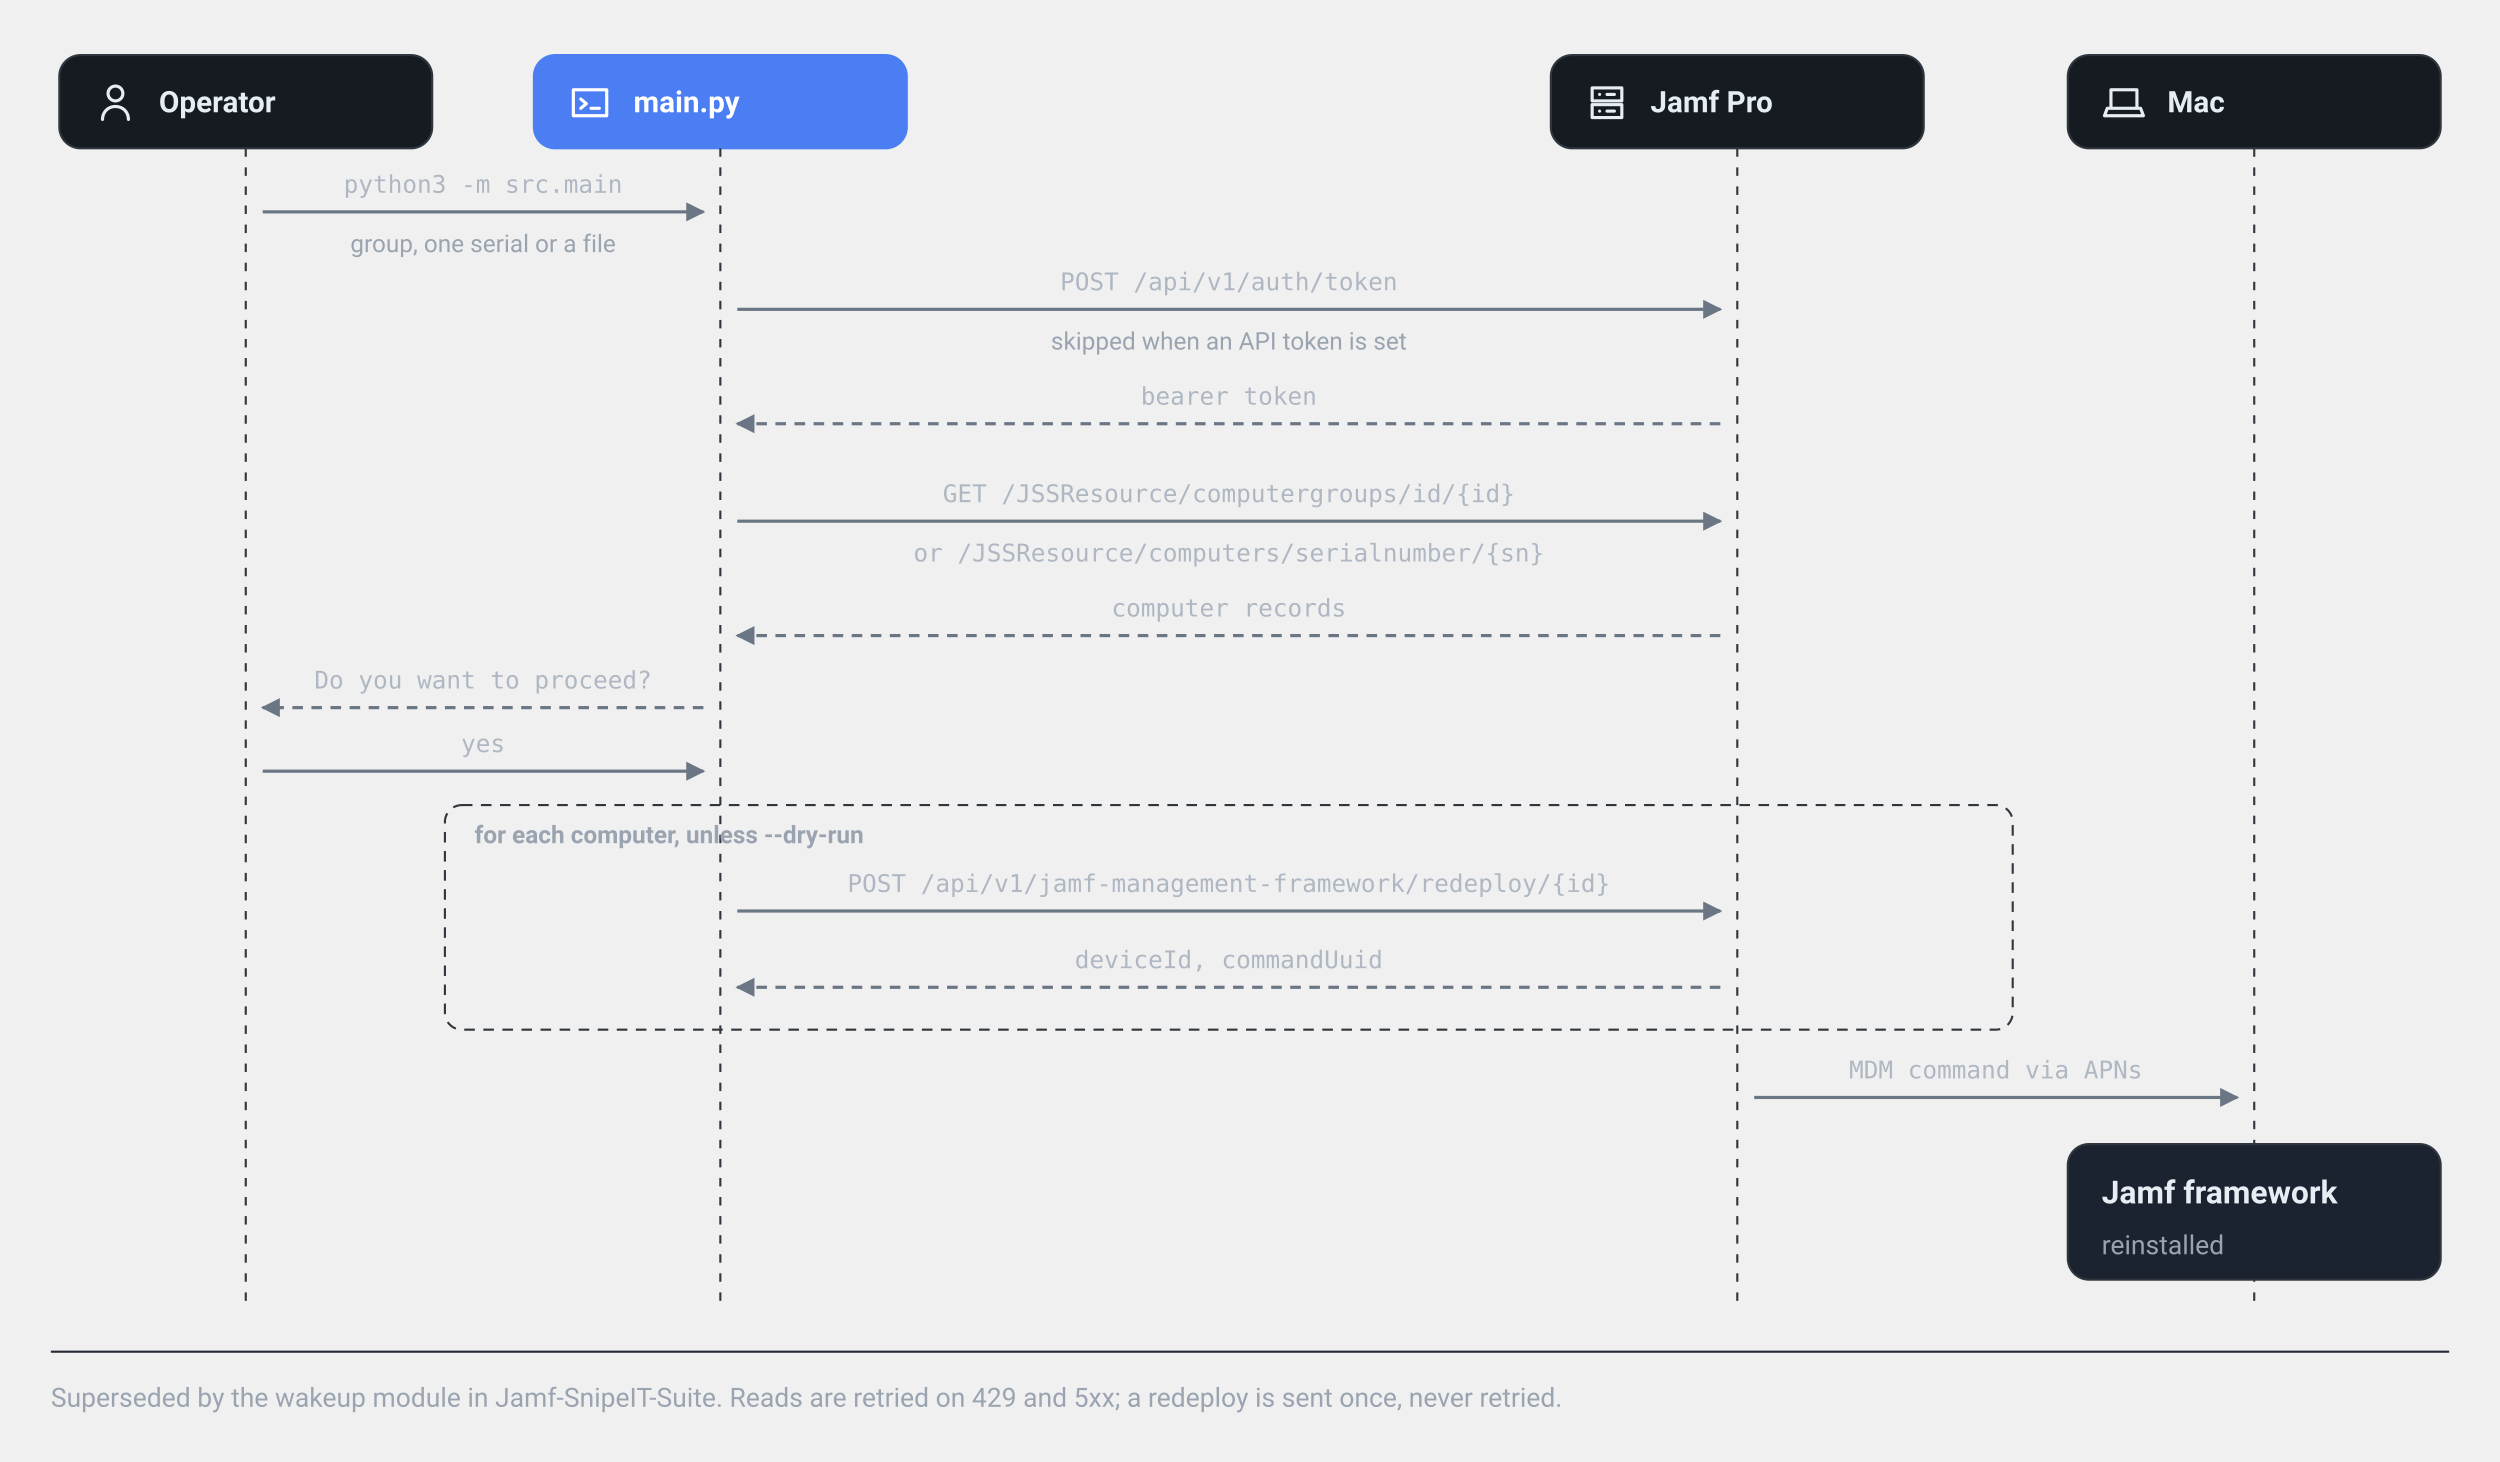
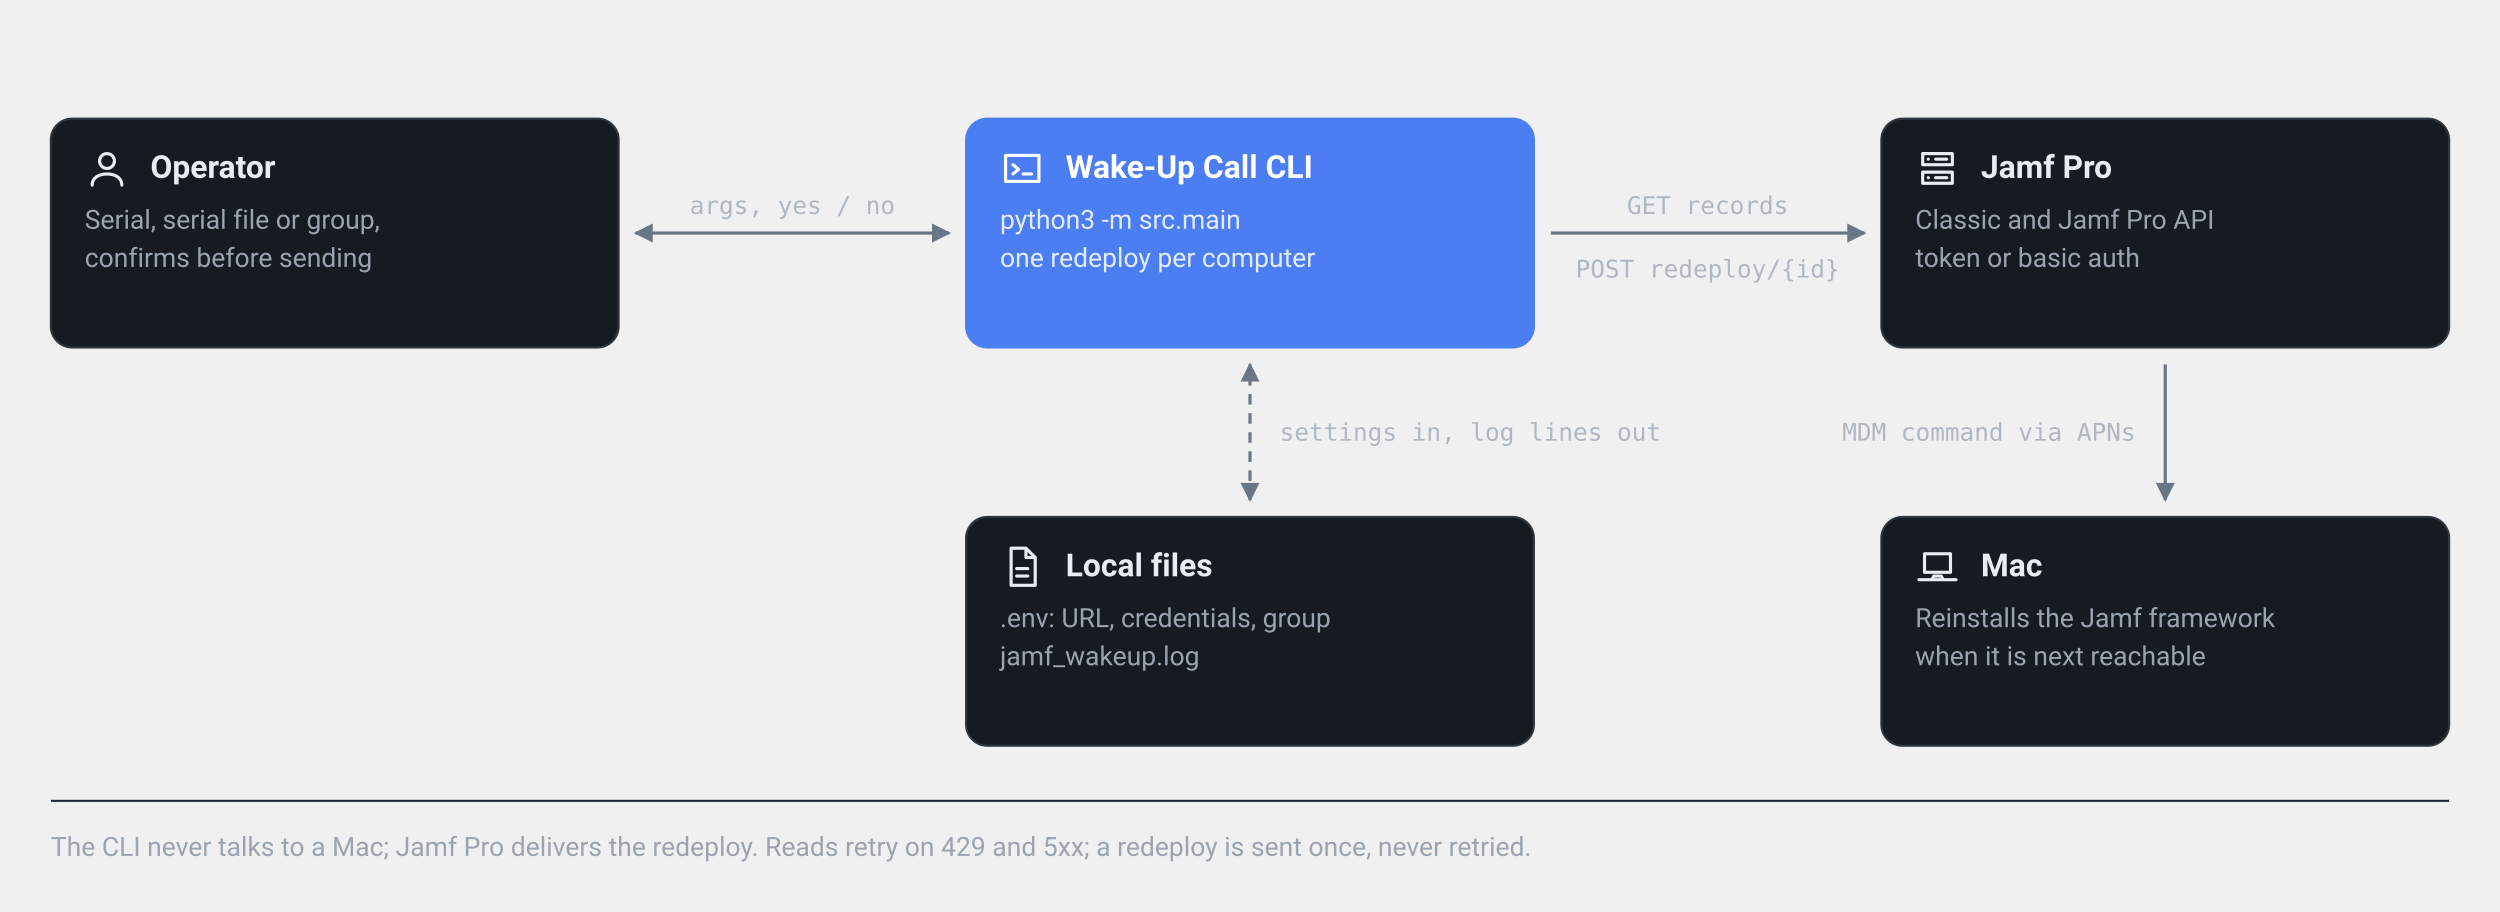
- <svg xmlns="http://www.w3.org/2000/svg" viewBox="0 0 1180 690" width="1180" height="690" role="img" aria-label="The operator runs main.py, which gets a bearer token from Jamf Pro when it has no API token, resolves the dynamic group, serial or serial file to computer records, and asks for confirmation. Unless --dry-run is set it then posts one management-framework redeploy per computer; Jamf Pro sends the MDM command over APNs and the Mac reinstalls the Jamf framework.">
+ <svg xmlns="http://www.w3.org/2000/svg" viewBox="0 0 1180 430" width="1180" height="430" role="img" aria-label="The operator runs the wake-up CLI with a serial, a serial file or a dynamic group. The CLI reads its settings from .env, reads computer records from Jamf Pro and posts one management-framework redeploy per computer. Jamf Pro sends the MDM command to the Mac over APNs. The CLI never talks to a Mac.">
  <defs>
    <marker id="a" viewBox="0 0 10 10" refX="9" refY="5" markerWidth="6" markerHeight="6" orient="auto-start-reverse">
      <path d="M0 0 10 5 0 10z" fill="#6b7684" />
    </marker>
+     <marker id="b" viewBox="0 0 10 10" refX="1" refY="5" markerWidth="6" markerHeight="6" orient="auto">
+       <path d="M10 0 0 5 10 10z" fill="#6b7684" />
+     </marker>
  </defs>
-   <rect x="28.0" y="26" width="176" height="44" rx="10" fill="#161b22" stroke="#30363d" stroke-width="1" />
-   <g transform="translate(44.0,38.0) scale(0.875)" fill="none" stroke="#e6edf3" stroke-width="1.7" stroke-linecap="round" stroke-linejoin="round">
-     <path d="M12 11a4 4 0 1 0 0-8 4 4 0 1 0 0 8z M5 21c0-4 3-7 7-7s7 3 7 7" />
+   <rect x="24" y="56" width="268" height="108" rx="10" fill="#161b22" stroke="#30363d" stroke-width="1" />
+   <g transform="translate(40.0,69.0) scale(0.875)" fill="none" stroke="#e6edf3" stroke-width="1.7" stroke-linecap="round" stroke-linejoin="round">
+     <path d="M12 12a4 4 0 1 0 0-8 4 4 0 0 0 0 8z M4 21c0-4 3.6-6 8-6s8 2 8 6" />
  </g>
-   <text x="75.0" y="53.0" font-family="system-ui,-apple-system,'Segoe UI',Roboto,Helvetica,Arial,sans-serif" font-size="14" fill="#e6edf3" text-anchor="start" font-weight="600">Operator</text>
-   <line x1="116" y1="70" x2="116" y2="616" stroke="#30363d" stroke-width="1" stroke-dasharray="4 5" />
-   <rect x="252.0" y="26" width="176" height="44" rx="10" fill="#4c7ef3" stroke="#4c7ef3" stroke-width="1" />
-   <g transform="translate(268.0,38.0) scale(0.875)" fill="none" stroke="#ffffff" stroke-width="1.7" stroke-linecap="round" stroke-linejoin="round">
+   <text x="71.0" y="84.0" font-family="system-ui,-apple-system,'Segoe UI',Roboto,Helvetica,Arial,sans-serif" font-size="15" fill="#e6edf3" text-anchor="start" font-weight="600">Operator</text>
+   <text x="40.0" y="108.0" font-family="system-ui,-apple-system,'Segoe UI',Roboto,Helvetica,Arial,sans-serif" font-size="12.5" fill="#9aa4b0" text-anchor="start">Serial, serial file or group,</text>
+   <text x="40.0" y="126.0" font-family="system-ui,-apple-system,'Segoe UI',Roboto,Helvetica,Arial,sans-serif" font-size="12.5" fill="#9aa4b0" text-anchor="start">confirms before sending</text>
+   <rect x="456" y="56" width="268" height="108" rx="10" fill="#4c7ef3" stroke="#4c7ef3" stroke-width="1" />
+   <g transform="translate(472.0,69.0) scale(0.875)" fill="none" stroke="#ffffff" stroke-width="1.7" stroke-linecap="round" stroke-linejoin="round">
    <path d="M3 5h18v14H3z M7 10l3 2.5L7 15 M12.5 15h4.5" />
  </g>
-   <text x="299.0" y="53.0" font-family="system-ui,-apple-system,'Segoe UI',Roboto,Helvetica,Arial,sans-serif" font-size="14" fill="#ffffff" text-anchor="start" font-weight="600">main.py</text>
-   <line x1="340" y1="70" x2="340" y2="616" stroke="#30363d" stroke-width="1" stroke-dasharray="4 5" />
-   <rect x="732.0" y="26" width="176" height="44" rx="10" fill="#161b22" stroke="#30363d" stroke-width="1" />
-   <g transform="translate(748.0,38.0) scale(0.875)" fill="none" stroke="#e6edf3" stroke-width="1.7" stroke-linecap="round" stroke-linejoin="round">
-     <path d="M4 4h16v7H4z M4 13h16v7H4z M8 7.5h.01 M8 16.5h.01 M12 7.5h4 M12 16.5h4" />
+   <text x="503.0" y="84.0" font-family="system-ui,-apple-system,'Segoe UI',Roboto,Helvetica,Arial,sans-serif" font-size="15" fill="#ffffff" text-anchor="start" font-weight="600">Wake-Up Call CLI</text>
+   <text x="472.0" y="108.0" font-family="system-ui,-apple-system,'Segoe UI',Roboto,Helvetica,Arial,sans-serif" font-size="12.5" fill="#ffffff" text-anchor="start" opacity="0.85">python3 -m src.main</text>
+   <text x="472.0" y="126.0" font-family="system-ui,-apple-system,'Segoe UI',Roboto,Helvetica,Arial,sans-serif" font-size="12.5" fill="#ffffff" text-anchor="start" opacity="0.85">one redeploy per computer</text>
+   <rect x="888" y="56" width="268" height="108" rx="10" fill="#161b22" stroke="#30363d" stroke-width="1" />
+   <g transform="translate(904.0,69.0) scale(0.875)" fill="none" stroke="#e6edf3" stroke-width="1.7" stroke-linecap="round" stroke-linejoin="round">
+     <path d="M4 4h16v6H4z M4 14h16v6H4z M7 7h.01 M7 17h.01 M11 7h6 M11 17h6" />
  </g>
-   <text x="779.0" y="53.0" font-family="system-ui,-apple-system,'Segoe UI',Roboto,Helvetica,Arial,sans-serif" font-size="14" fill="#e6edf3" text-anchor="start" font-weight="600">Jamf Pro</text>
-   <line x1="820" y1="70" x2="820" y2="616" stroke="#30363d" stroke-width="1" stroke-dasharray="4 5" />
-   <rect x="976.0" y="26" width="176" height="44" rx="10" fill="#161b22" stroke="#30363d" stroke-width="1" />
-   <g transform="translate(992.0,38.0) scale(0.875)" fill="none" stroke="#e6edf3" stroke-width="1.7" stroke-linecap="round" stroke-linejoin="round">
-     <path d="M5 5h14v10H5z M3 15h18l1.5 4h-21z" />
+   <text x="935.0" y="84.0" font-family="system-ui,-apple-system,'Segoe UI',Roboto,Helvetica,Arial,sans-serif" font-size="15" fill="#e6edf3" text-anchor="start" font-weight="600">Jamf Pro</text>
+   <text x="904.0" y="108.0" font-family="system-ui,-apple-system,'Segoe UI',Roboto,Helvetica,Arial,sans-serif" font-size="12.5" fill="#9aa4b0" text-anchor="start">Classic and Jamf Pro API</text>
+   <text x="904.0" y="126.0" font-family="system-ui,-apple-system,'Segoe UI',Roboto,Helvetica,Arial,sans-serif" font-size="12.5" fill="#9aa4b0" text-anchor="start">token or basic auth</text>
+   <rect x="456" y="244" width="268" height="108" rx="10" fill="#161b22" stroke="#30363d" stroke-width="1" />
+   <g transform="translate(472.0,257.0) scale(0.875)" fill="none" stroke="#e6edf3" stroke-width="1.7" stroke-linecap="round" stroke-linejoin="round">
+     <path d="M6 2h8l5 5v15H6z M14 2v5h5 M9 13h6 M9 17h6" />
  </g>
-   <text x="1023.0" y="53.0" font-family="system-ui,-apple-system,'Segoe UI',Roboto,Helvetica,Arial,sans-serif" font-size="14" fill="#e6edf3" text-anchor="start" font-weight="600">Mac</text>
-   <line x1="1064" y1="70" x2="1064" y2="616" stroke="#30363d" stroke-width="1" stroke-dasharray="4 5" />
-   <rect x="210" y="380" width="740" height="106" rx="8" fill="none" stroke="#30363d" stroke-width="1" stroke-dasharray="5 4" />
-   <text x="224.0" y="398.0" font-family="system-ui,-apple-system,'Segoe UI',Roboto,Helvetica,Arial,sans-serif" font-size="11.5" fill="#9aa4b0" text-anchor="start" font-weight="600">for each computer, unless --dry-run</text>
-   <polyline points="124,100 332,100" fill="none" stroke="#6b7684" stroke-width="1.5" marker-end="url(#a)" />
-   <text x="228.0" y="91.0" font-family="ui-monospace,SFMono-Regular,'SF Mono',Menlo,Consolas,monospace" font-size="11.5" fill="#aeb7c2" text-anchor="middle">python3 -m src.main</text>
-   <text x="228.0" y="119.0" font-family="system-ui,-apple-system,'Segoe UI',Roboto,Helvetica,Arial,sans-serif" font-size="11.5" fill="#9aa4b0" text-anchor="middle">group, one serial or a file</text>
-   <polyline points="348,146 812,146" fill="none" stroke="#6b7684" stroke-width="1.5" marker-end="url(#a)" />
-   <text x="580.0" y="137.0" font-family="ui-monospace,SFMono-Regular,'SF Mono',Menlo,Consolas,monospace" font-size="11.5" fill="#aeb7c2" text-anchor="middle">POST /api/v1/auth/token</text>
-   <text x="580.0" y="165.0" font-family="system-ui,-apple-system,'Segoe UI',Roboto,Helvetica,Arial,sans-serif" font-size="11.5" fill="#9aa4b0" text-anchor="middle">skipped when an API token is set</text>
-   <polyline points="812,200 348,200" fill="none" stroke="#6b7684" stroke-width="1.5" stroke-dasharray="5 4" marker-end="url(#a)" />
-   <text x="580.0" y="191.0" font-family="ui-monospace,SFMono-Regular,'SF Mono',Menlo,Consolas,monospace" font-size="11.5" fill="#aeb7c2" text-anchor="middle">bearer token</text>
-   <polyline points="348,246 812,246" fill="none" stroke="#6b7684" stroke-width="1.5" marker-end="url(#a)" />
-   <text x="580.0" y="237.0" font-family="ui-monospace,SFMono-Regular,'SF Mono',Menlo,Consolas,monospace" font-size="11.5" fill="#aeb7c2" text-anchor="middle">GET /JSSResource/computergroups/id/{id}</text>
-   <text x="580.0" y="265.0" font-family="ui-monospace,SFMono-Regular,'SF Mono',Menlo,Consolas,monospace" font-size="11.5" fill="#aeb7c2" text-anchor="middle">or /JSSResource/computers/serialnumber/{sn}</text>
-   <polyline points="812,300 348,300" fill="none" stroke="#6b7684" stroke-width="1.5" stroke-dasharray="5 4" marker-end="url(#a)" />
-   <text x="580.0" y="291.0" font-family="ui-monospace,SFMono-Regular,'SF Mono',Menlo,Consolas,monospace" font-size="11.5" fill="#aeb7c2" text-anchor="middle">computer records</text>
-   <polyline points="332,334 124,334" fill="none" stroke="#6b7684" stroke-width="1.5" stroke-dasharray="5 4" marker-end="url(#a)" />
-   <text x="228.0" y="325.0" font-family="ui-monospace,SFMono-Regular,'SF Mono',Menlo,Consolas,monospace" font-size="11.5" fill="#aeb7c2" text-anchor="middle">Do you want to proceed?</text>
-   <polyline points="124,364 332,364" fill="none" stroke="#6b7684" stroke-width="1.5" marker-end="url(#a)" />
-   <text x="228.0" y="355.0" font-family="ui-monospace,SFMono-Regular,'SF Mono',Menlo,Consolas,monospace" font-size="11.5" fill="#aeb7c2" text-anchor="middle">yes</text>
-   <polyline points="348,430 812,430" fill="none" stroke="#6b7684" stroke-width="1.5" marker-end="url(#a)" />
-   <text x="580.0" y="421.0" font-family="ui-monospace,SFMono-Regular,'SF Mono',Menlo,Consolas,monospace" font-size="11.5" fill="#aeb7c2" text-anchor="middle">POST /api/v1/jamf-management-framework/redeploy/{id}</text>
-   <polyline points="812,466 348,466" fill="none" stroke="#6b7684" stroke-width="1.5" stroke-dasharray="5 4" marker-end="url(#a)" />
-   <text x="580.0" y="457.0" font-family="ui-monospace,SFMono-Regular,'SF Mono',Menlo,Consolas,monospace" font-size="11.5" fill="#aeb7c2" text-anchor="middle">deviceId, commandUuid</text>
-   <polyline points="828,518 1056,518" fill="none" stroke="#6b7684" stroke-width="1.5" marker-end="url(#a)" />
-   <text x="942.0" y="509.0" font-family="ui-monospace,SFMono-Regular,'SF Mono',Menlo,Consolas,monospace" font-size="11.5" fill="#aeb7c2" text-anchor="middle">MDM command via APNs</text>
-   <rect x="976" y="540" width="176" height="64" rx="10" fill="#1b2230" stroke="#30363d" stroke-width="1" />
-   <text x="992.0" y="568.0" font-family="system-ui,-apple-system,'Segoe UI',Roboto,Helvetica,Arial,sans-serif" font-size="15" fill="#e6edf3" text-anchor="start" font-weight="600">Jamf framework</text>
-   <text x="992.0" y="592.0" font-family="system-ui,-apple-system,'Segoe UI',Roboto,Helvetica,Arial,sans-serif" font-size="12.5" fill="#9aa4b0" text-anchor="start">reinstalled</text>
-   <line x1="24" y1="638" x2="1156" y2="638" stroke="#232a33" stroke-width="1" />
-   <text x="24.0" y="664.0" font-family="system-ui,-apple-system,'Segoe UI',Roboto,Helvetica,Arial,sans-serif" font-size="12.5" fill="#9aa4b0" text-anchor="start">Superseded by the wakeup module in Jamf-SnipeIT-Suite. Reads are retried on 429 and 5xx; a redeploy is sent once, never retried.</text>
+   <text x="503.0" y="272.0" font-family="system-ui,-apple-system,'Segoe UI',Roboto,Helvetica,Arial,sans-serif" font-size="15" fill="#e6edf3" text-anchor="start" font-weight="600">Local files</text>
+   <text x="472.0" y="296.0" font-family="system-ui,-apple-system,'Segoe UI',Roboto,Helvetica,Arial,sans-serif" font-size="12.5" fill="#9aa4b0" text-anchor="start">.env: URL, credentials, group</text>
+   <text x="472.0" y="314.0" font-family="system-ui,-apple-system,'Segoe UI',Roboto,Helvetica,Arial,sans-serif" font-size="12.5" fill="#9aa4b0" text-anchor="start">jamf_wakeup.log</text>
+   <rect x="888" y="244" width="268" height="108" rx="10" fill="#161b22" stroke="#30363d" stroke-width="1" />
+   <g transform="translate(904.0,257.0) scale(0.875)" fill="none" stroke="#e6edf3" stroke-width="1.7" stroke-linecap="round" stroke-linejoin="round">
+     <path d="M5 5h14v10H5z M2 19h20 M9 19l1-2h4l1 2" />
+   </g>
+   <text x="935.0" y="272.0" font-family="system-ui,-apple-system,'Segoe UI',Roboto,Helvetica,Arial,sans-serif" font-size="15" fill="#e6edf3" text-anchor="start" font-weight="600">Mac</text>
+   <text x="904.0" y="296.0" font-family="system-ui,-apple-system,'Segoe UI',Roboto,Helvetica,Arial,sans-serif" font-size="12.5" fill="#9aa4b0" text-anchor="start">Reinstalls the Jamf framework</text>
+   <text x="904.0" y="314.0" font-family="system-ui,-apple-system,'Segoe UI',Roboto,Helvetica,Arial,sans-serif" font-size="12.5" fill="#9aa4b0" text-anchor="start">when it is next reachable</text>
+   <polyline points="300,110.0 448,110.0" fill="none" stroke="#6b7684" stroke-width="1.5" marker-end="url(#a)" marker-start="url(#b)" />
+   <text x="374.0" y="101.0" font-family="ui-monospace,SFMono-Regular,'SF Mono',Menlo,Consolas,monospace" font-size="11.5" fill="#aeb7c2" text-anchor="middle">args, yes / no</text>
+   <polyline points="732,110.0 880,110.0" fill="none" stroke="#6b7684" stroke-width="1.5" marker-end="url(#a)" />
+   <text x="806.0" y="101.0" font-family="ui-monospace,SFMono-Regular,'SF Mono',Menlo,Consolas,monospace" font-size="11.5" fill="#aeb7c2" text-anchor="middle">GET records</text>
+   <text x="806.0" y="131.0" font-family="ui-monospace,SFMono-Regular,'SF Mono',Menlo,Consolas,monospace" font-size="11.5" fill="#aeb7c2" text-anchor="middle">POST redeploy/{id}</text>
+   <polyline points="590.0,236 590.0,172" fill="none" stroke="#6b7684" stroke-width="1.5" stroke-dasharray="5 4" marker-end="url(#a)" marker-start="url(#b)" />
+   <text x="604.0" y="208.0" font-family="ui-monospace,SFMono-Regular,'SF Mono',Menlo,Consolas,monospace" font-size="11.5" fill="#aeb7c2" text-anchor="start">settings in, log lines out</text>
+   <polyline points="1022.0,172 1022.0,236" fill="none" stroke="#6b7684" stroke-width="1.5" marker-end="url(#a)" />
+   <text x="1008.0" y="208.0" font-family="ui-monospace,SFMono-Regular,'SF Mono',Menlo,Consolas,monospace" font-size="11.5" fill="#aeb7c2" text-anchor="end">MDM command via APNs</text>
+   <line x1="24" y1="378" x2="1156" y2="378" stroke="#232a33" stroke-width="1" />
+   <text x="24.0" y="404.0" font-family="system-ui,-apple-system,'Segoe UI',Roboto,Helvetica,Arial,sans-serif" font-size="12.5" fill="#9aa4b0" text-anchor="start">The CLI never talks to a Mac; Jamf Pro delivers the redeploy. Reads retry on 429 and 5xx; a redeploy is sent once, never retried.</text>
</svg>
